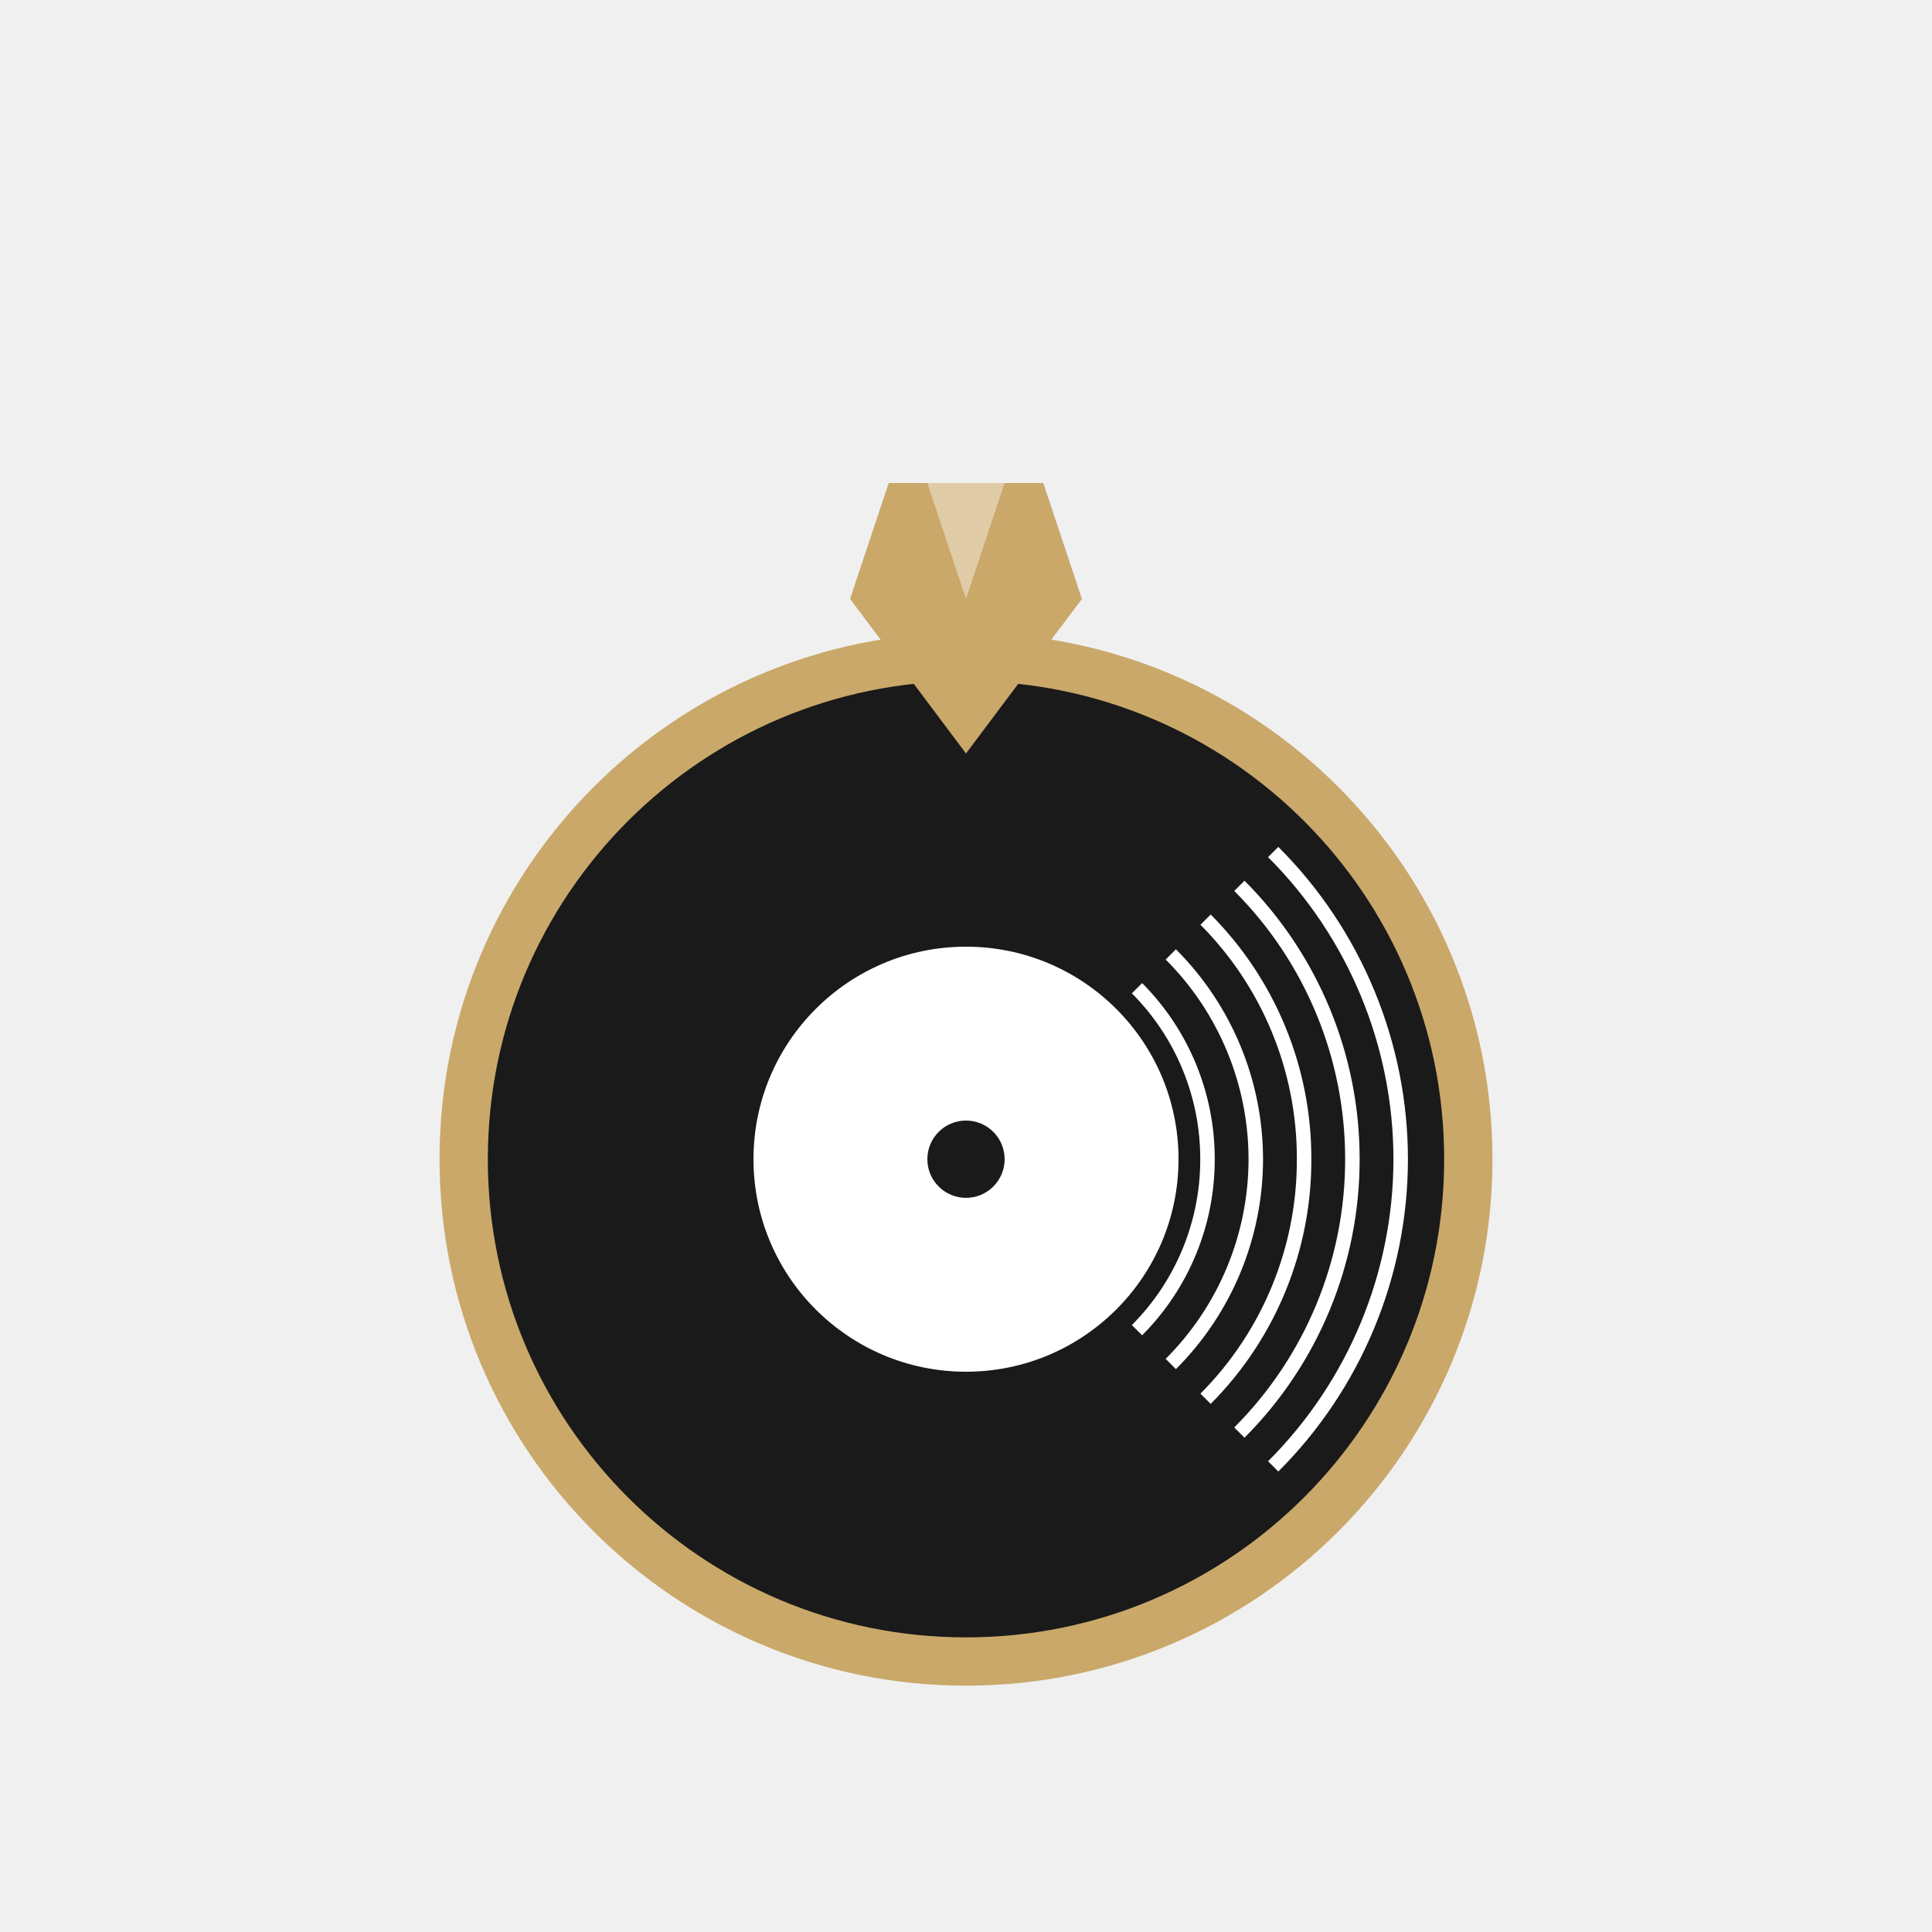
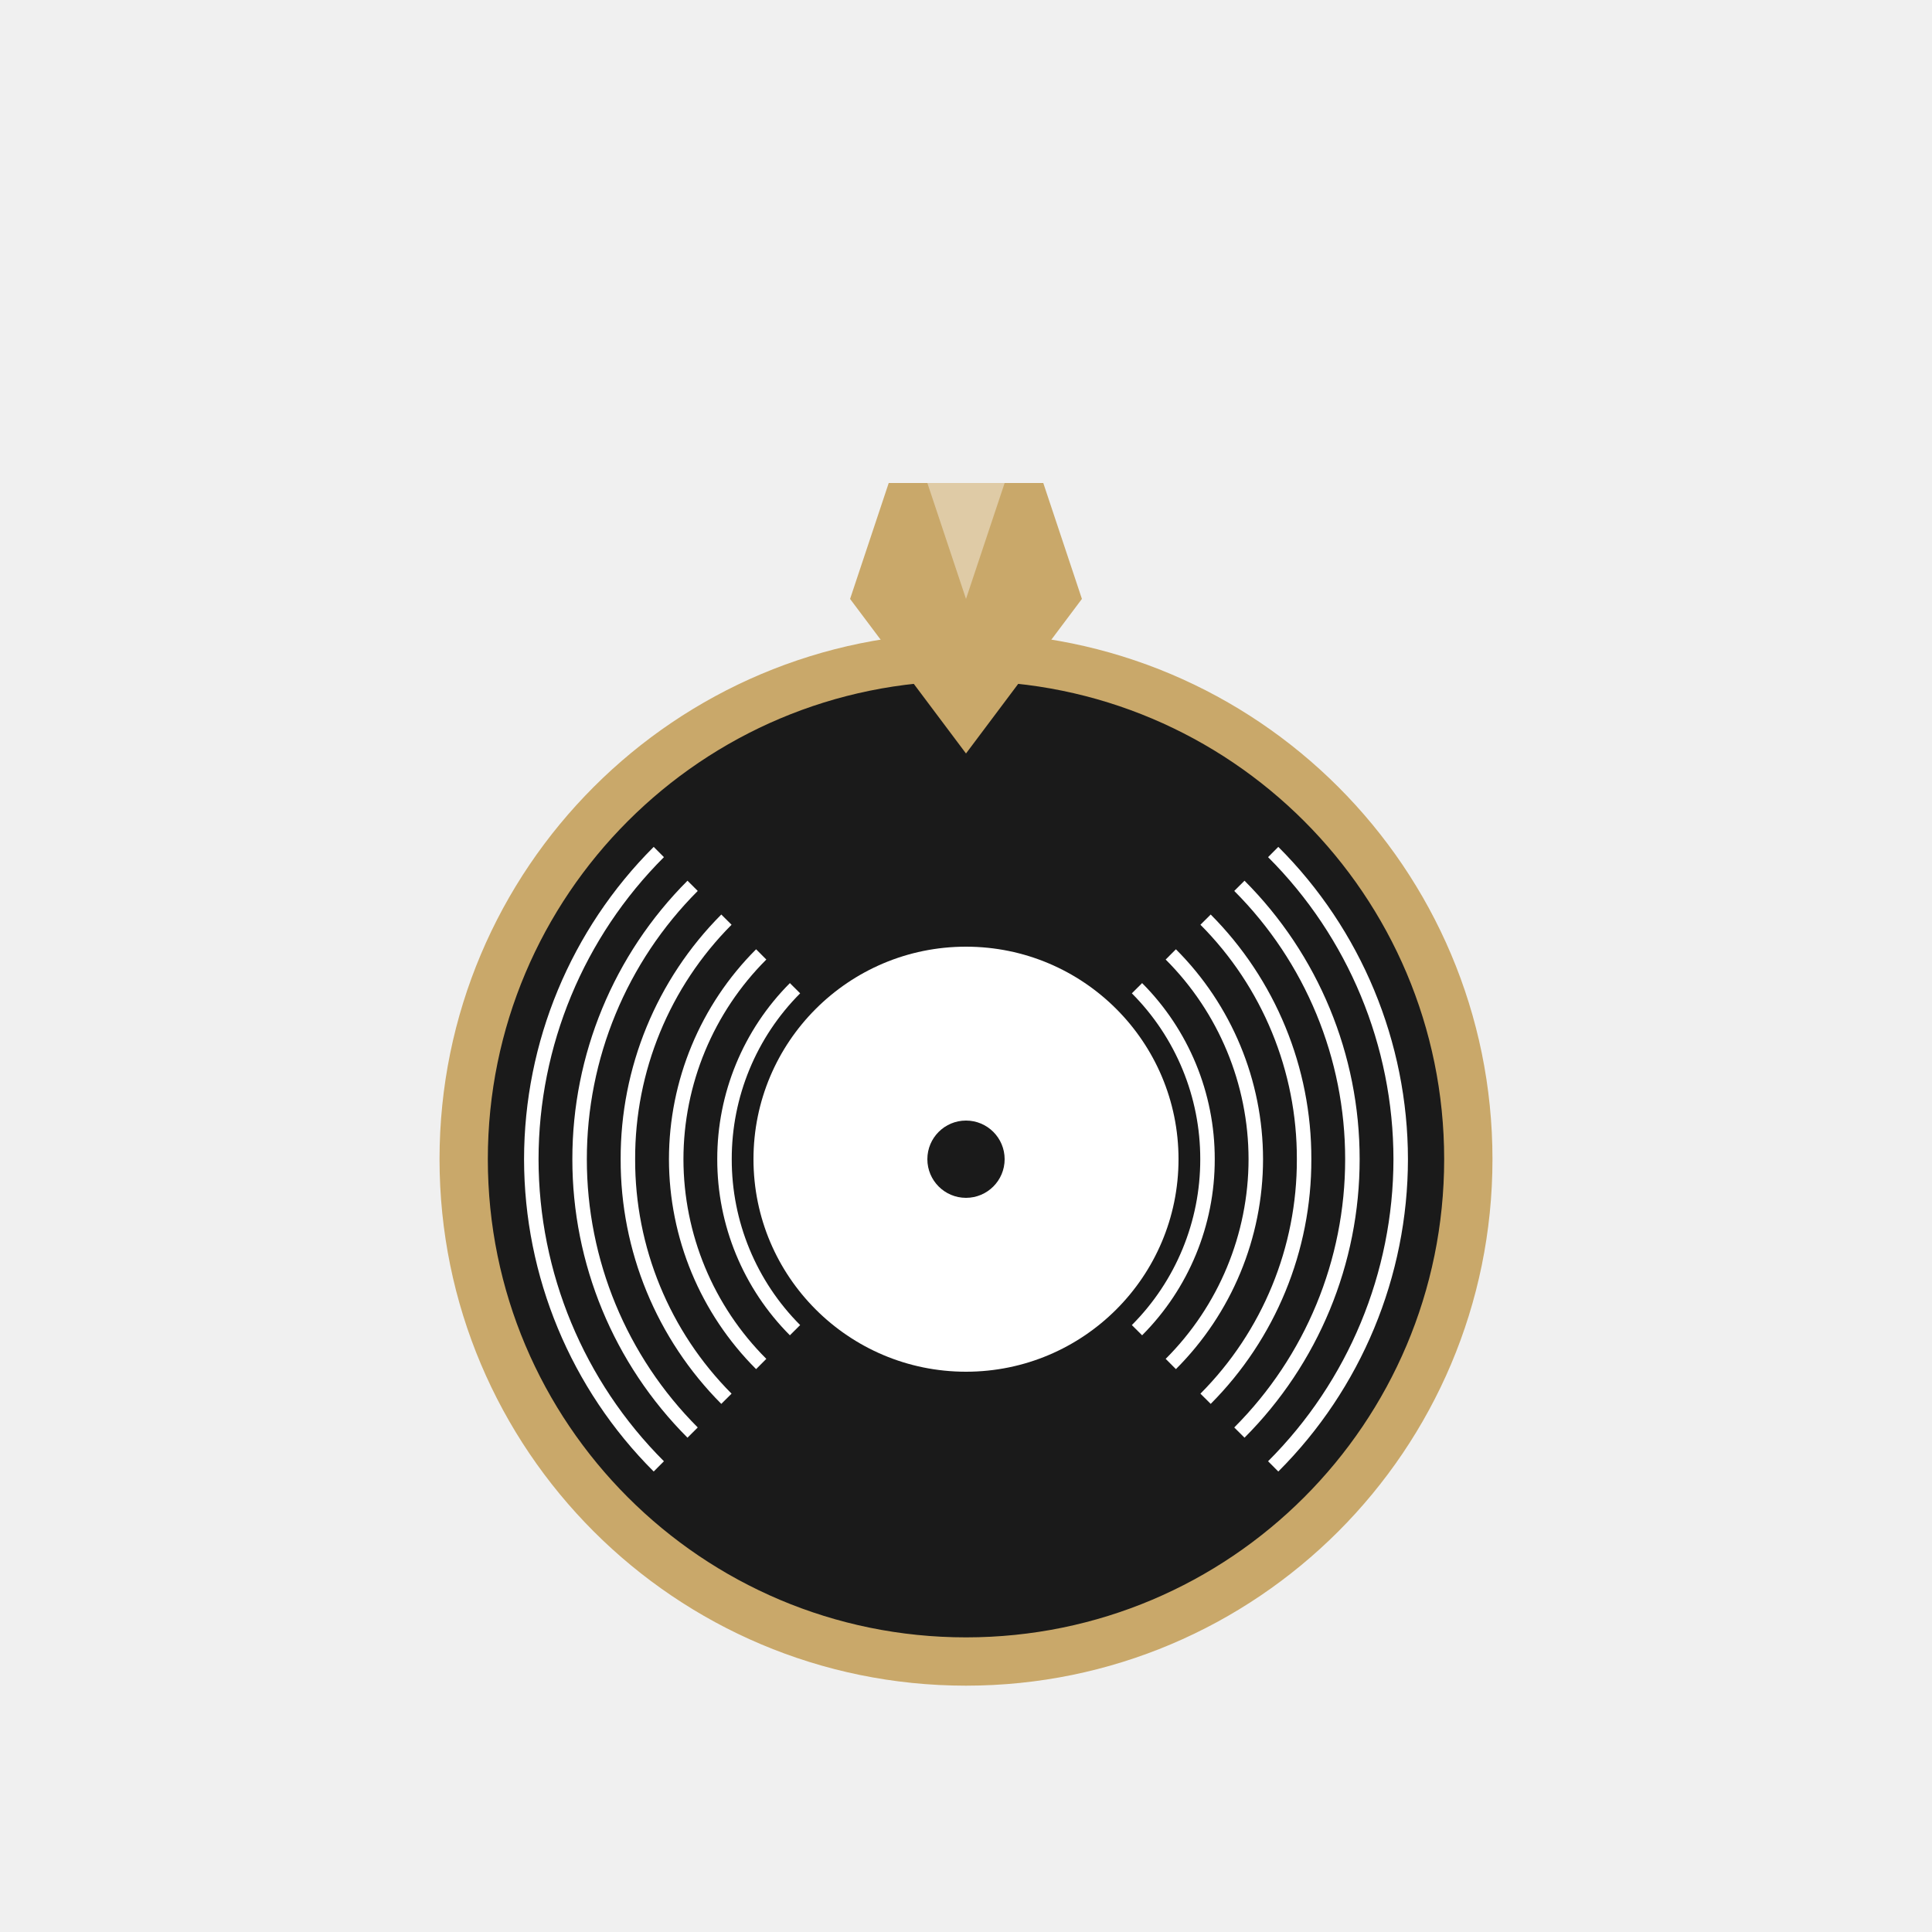
<svg xmlns="http://www.w3.org/2000/svg" width="300" height="300" viewBox="0 0 200 200">
  <g transform="rotate(90 100 120)">
    <circle cx="100" cy="120" r="50" fill="#1a1a1a" />
    <path d="M 82.3 102.3 A 25 25 0 0 1 100 95" fill="none" stroke="white" stroke-width="1.5" />
    <path d="M 78.8 98.8 A 30 30 0 0 1 100 90" fill="none" stroke="white" stroke-width="1.5" />
    <path d="M 75.2 95.2 A 35 35 0 0 1 100 85" fill="none" stroke="white" stroke-width="1.5" />
    <path d="M 71.7 91.7 A 40 40 0 0 1 100 80" fill="none" stroke="white" stroke-width="1.5" />
    <path d="M 68.2 88.2 A 45 45 0 0 1 100 75" fill="none" stroke="white" stroke-width="1.5" />
    <path d="M 117.7 102.3 A 25 25 0 0 0 100 95" fill="none" stroke="white" stroke-width="1.5" />
    <path d="M 121.2 98.8 A 30 30 0 0 0 100 90" fill="none" stroke="white" stroke-width="1.5" />
    <path d="M 124.8 95.2 A 35 35 0 0 0 100 85" fill="none" stroke="white" stroke-width="1.5" />
    <path d="M 128.3 91.7 A 40 40 0 0 0 100 80" fill="none" stroke="white" stroke-width="1.5" />
    <path d="M 131.8 88.2 A 45 45 0 0 0 100 75" fill="none" stroke="white" stroke-width="1.5" />
+     <path d="M 82.3 137.7 A 25 25 0 0 0 100 145" fill="none" stroke="white" stroke-width="1.5" />
+     <path d="M 78.8 141.2 A 30 30 0 0 0 100 150" fill="none" stroke="white" stroke-width="1.5" />
+     <path d="M 75.2 144.8 A 35 35 0 0 0 100 155" fill="none" stroke="white" stroke-width="1.5" />
+     <path d="M 71.7 148.3 A 40 40 0 0 0 100 160" fill="none" stroke="white" stroke-width="1.5" />
+     <path d="M 68.2 151.8 A 45 45 0 0 0 100 165" fill="none" stroke="white" stroke-width="1.5" />
+     <path d="M 117.7 137.7 A 25 25 0 0 1 100 145" fill="none" stroke="white" stroke-width="1.5" />
+     <path d="M 121.2 141.2 A 30 30 0 0 1 100 150" fill="none" stroke="white" stroke-width="1.5" />
+     <path d="M 124.8 144.8 A 35 35 0 0 1 100 155" fill="none" stroke="white" stroke-width="1.5" />
+     <path d="M 128.3 148.3 A 40 40 0 0 1 100 160" fill="none" stroke="white" stroke-width="1.5" />
+     <path d="M 131.8 151.8 A 45 45 0 0 1 100 165" fill="none" stroke="white" stroke-width="1.5" />
    <circle cx="100" cy="120" r="22" fill="white" />
    <circle cx="100" cy="120" r="4" fill="#1a1a1a" />
  </g>
  <circle cx="100" cy="120" r="52" fill="none" stroke="#C9A86A" stroke-width="5" />
  <polygon points="92,50 108,50 112,62 100,78 88,62" fill="#C9A86A" />
  <polygon points="96,50 104,50 100,62" fill="white" opacity="0.4" />
</svg>
